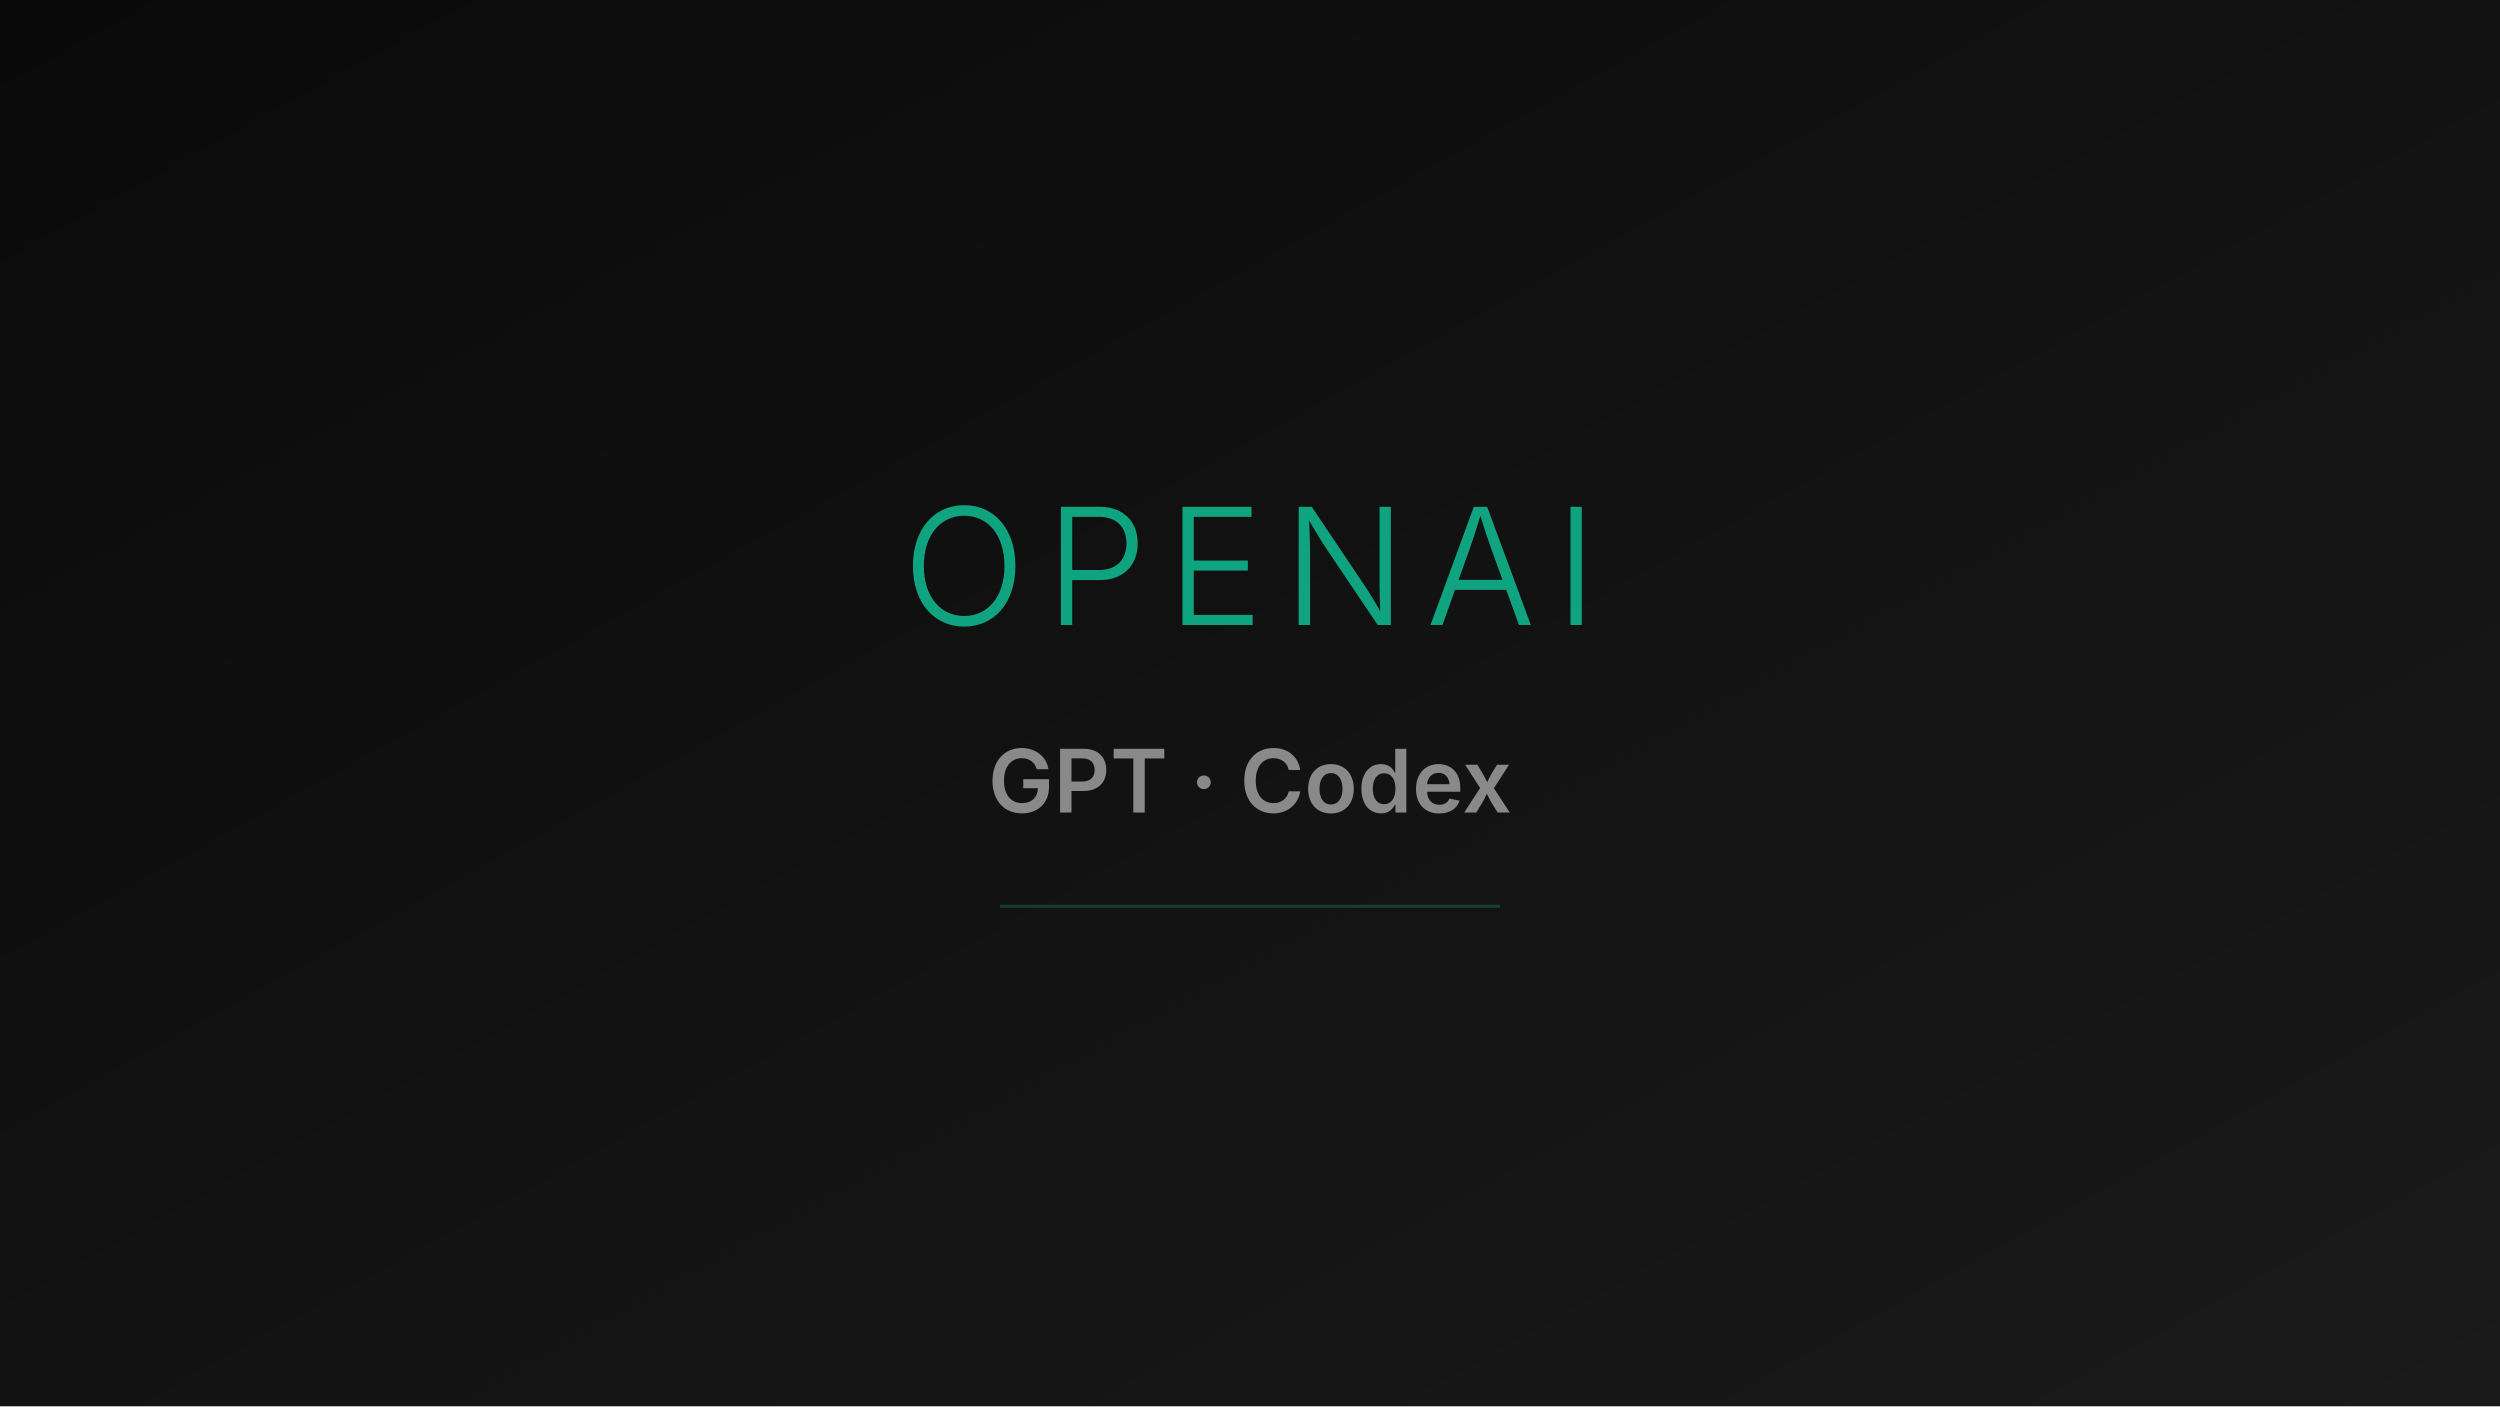
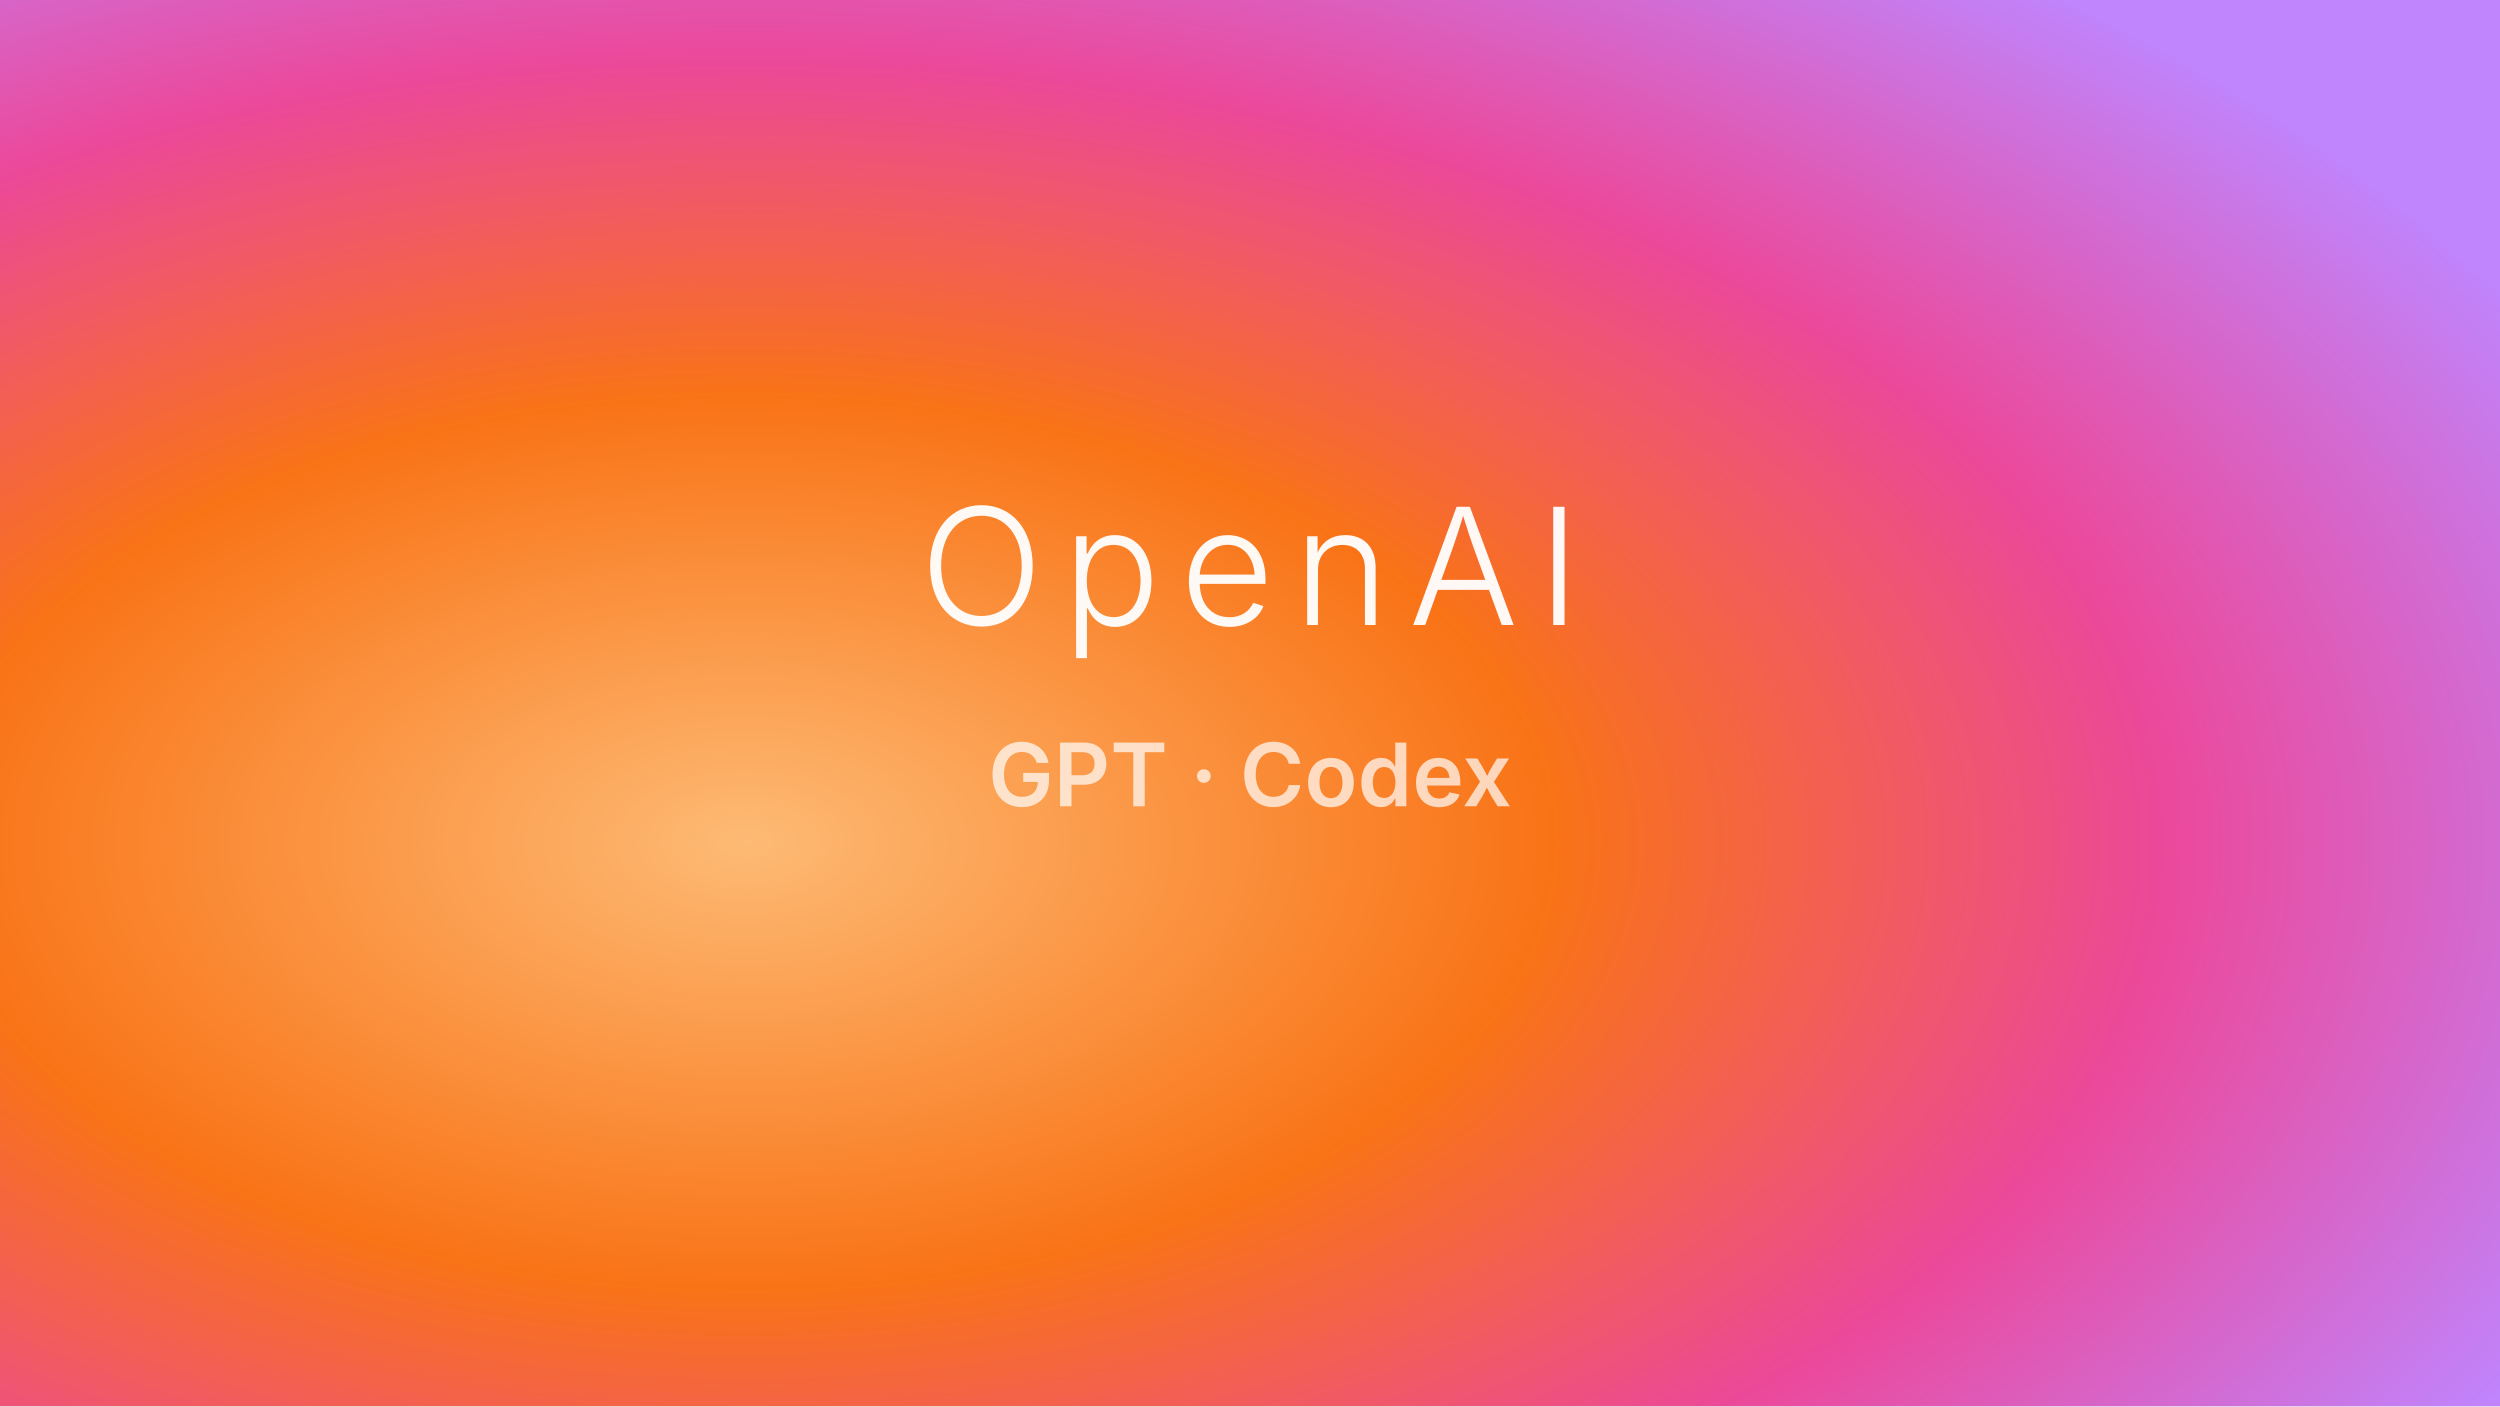
<svg xmlns="http://www.w3.org/2000/svg" viewBox="0 0 800 450">
  <defs>
-     <linearGradient id="bg" x1="0%" y1="0%" x2="100%" y2="100%">
-       <stop offset="0%" stop-color="#0a0a0a" />
-       <stop offset="100%" stop-color="#1a1a1a" />
-     </linearGradient>
+     <radialGradient id="bg" cx="30%" cy="60%" r="80%">
+       <stop offset="0%" stop-color="#fdba74" />
+       <stop offset="40%" stop-color="#f97316" />
+       <stop offset="70%" stop-color="#ec4899" />
+       <stop offset="100%" stop-color="#c084fc" />
+     </radialGradient>
  </defs>
  <rect width="800" height="450" fill="url(#bg)" />
-   <text x="400" y="200" text-anchor="middle" fill="#10a37f" font-family="system-ui, -apple-system, sans-serif" font-size="52" font-weight="300" letter-spacing="0.12em">OPENAI</text>
-   <text x="400" y="260" text-anchor="middle" fill="#ffffff" font-family="system-ui, -apple-system, sans-serif" font-size="28" font-weight="600" opacity="0.5">GPT · Codex</text>
-   <line x1="320" y1="290" x2="480" y2="290" stroke="#10a37f" stroke-width="1" opacity="0.3" />
+   <text x="400" y="200" text-anchor="middle" fill="white" font-family="system-ui, -apple-system, sans-serif" font-size="52" font-weight="300" letter-spacing="0.12em" opacity="0.95">OpenAI</text>
+   <text x="400" y="258" text-anchor="middle" fill="white" font-family="system-ui, -apple-system, sans-serif" font-size="28" font-weight="600" opacity="0.7">GPT · Codex</text>
</svg>
